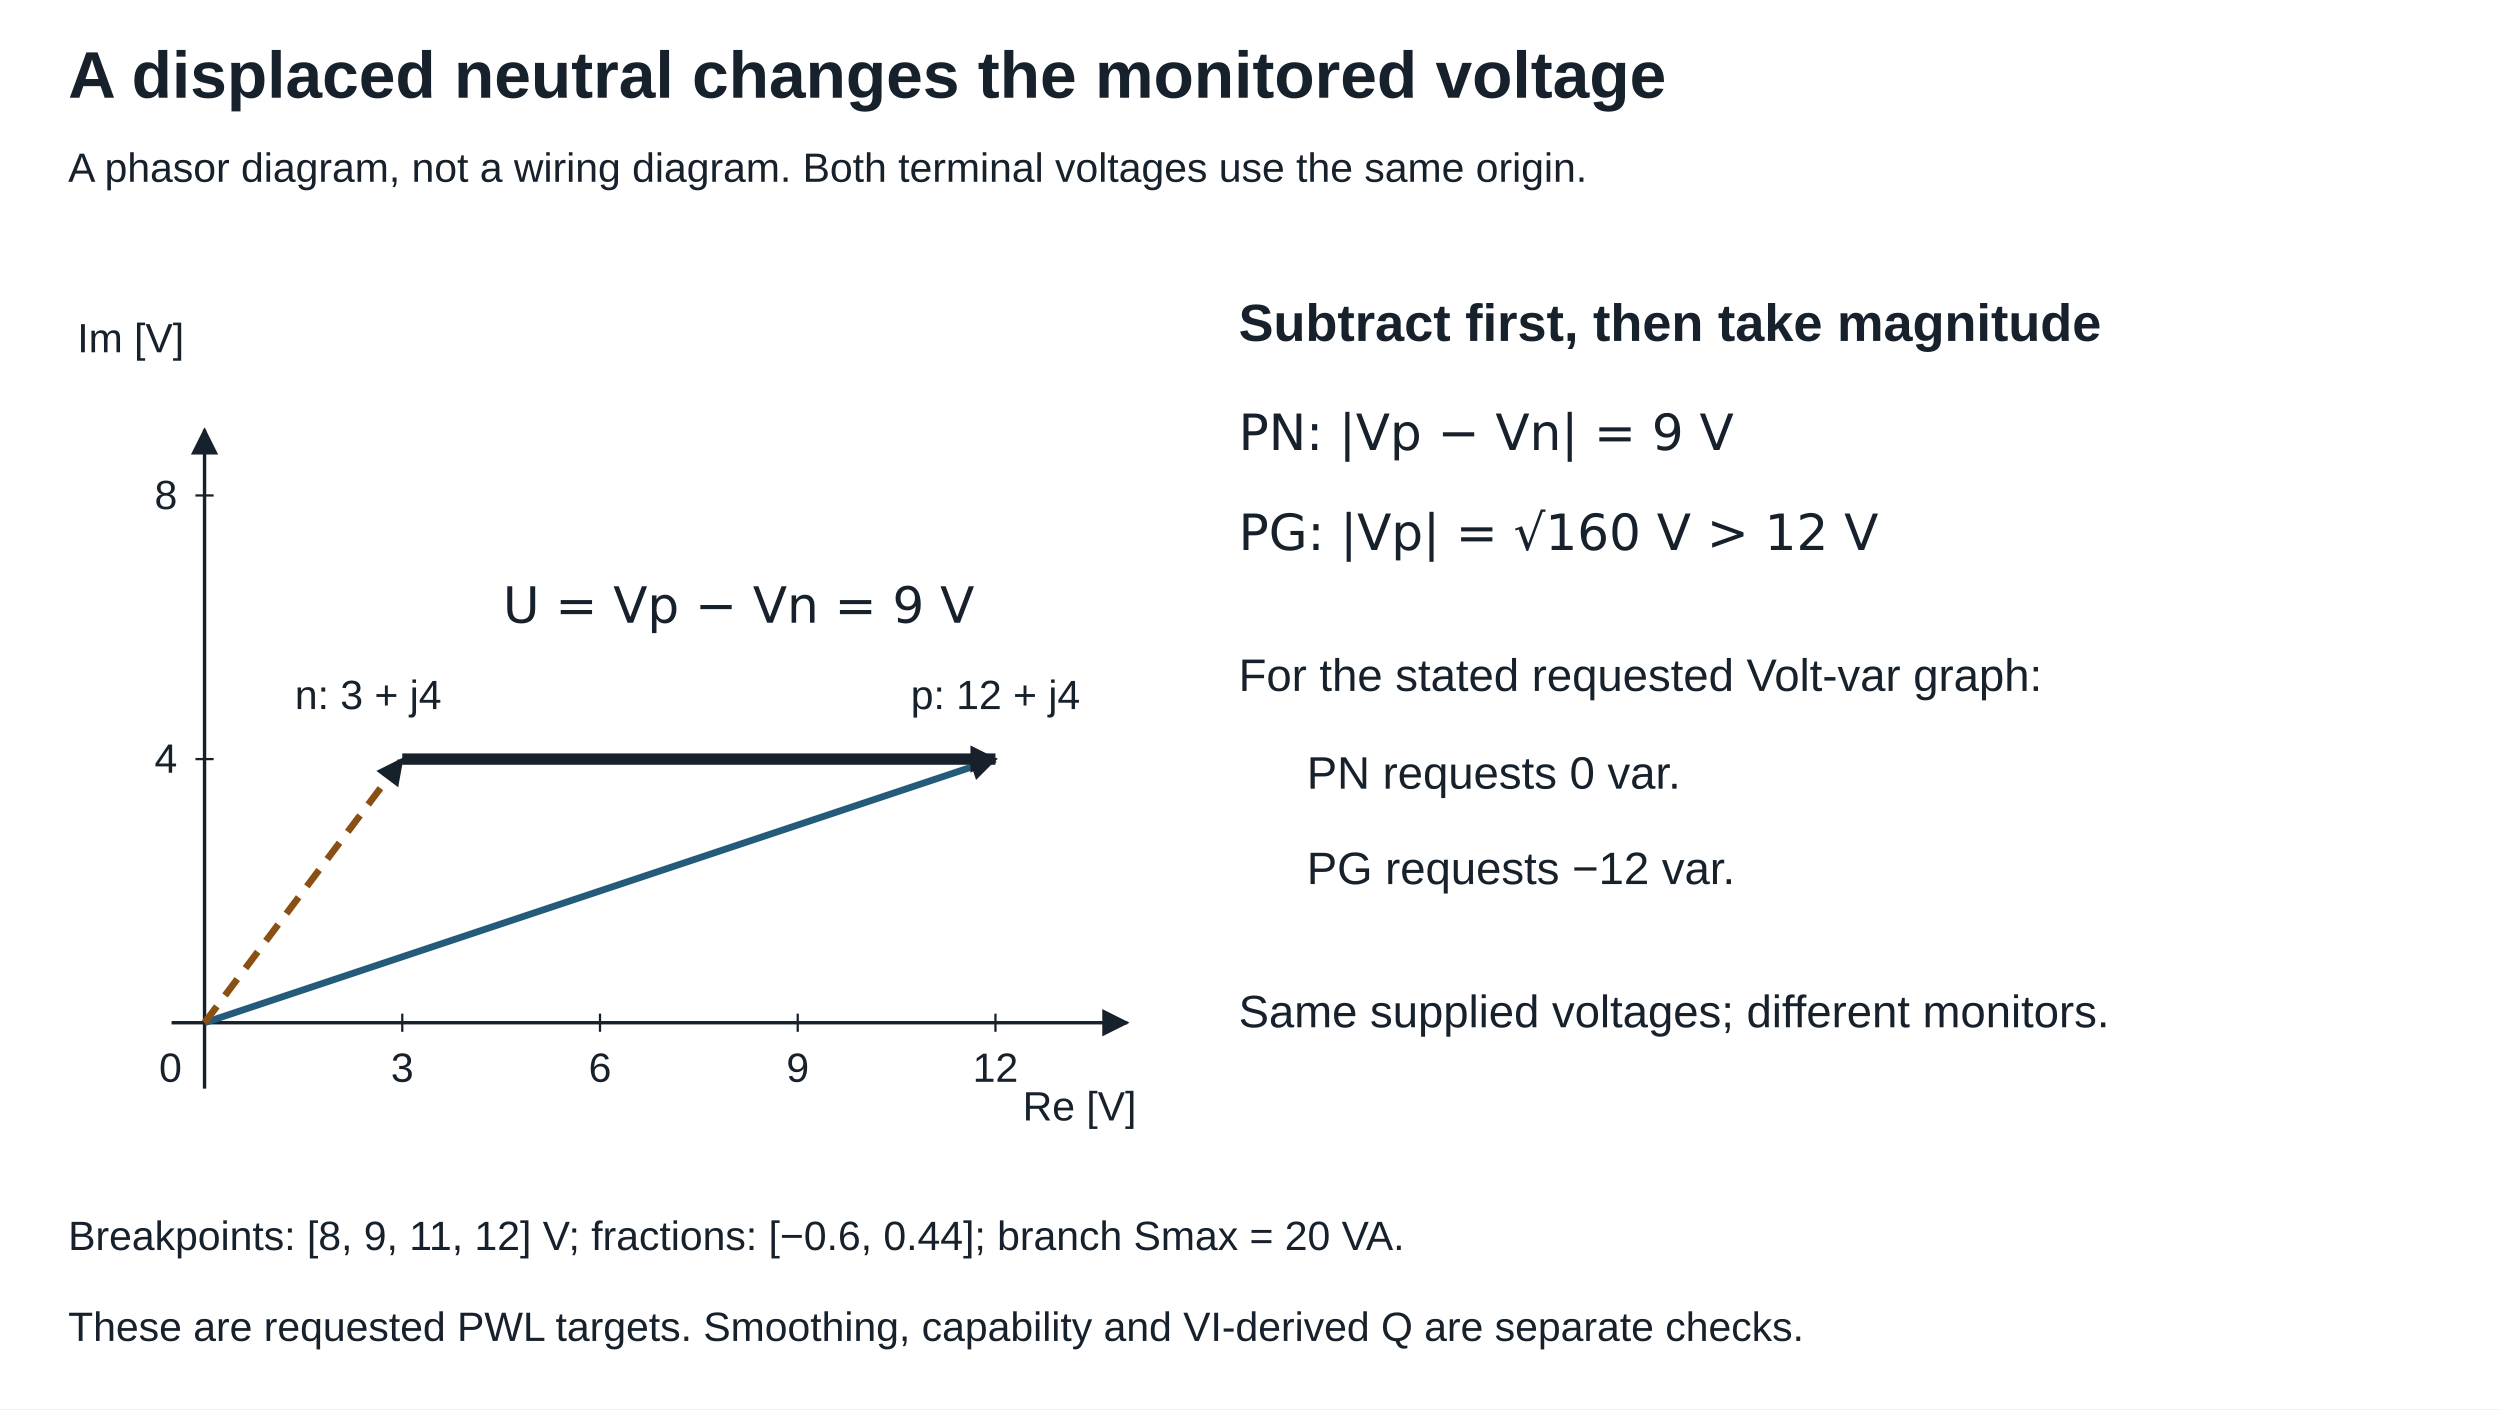
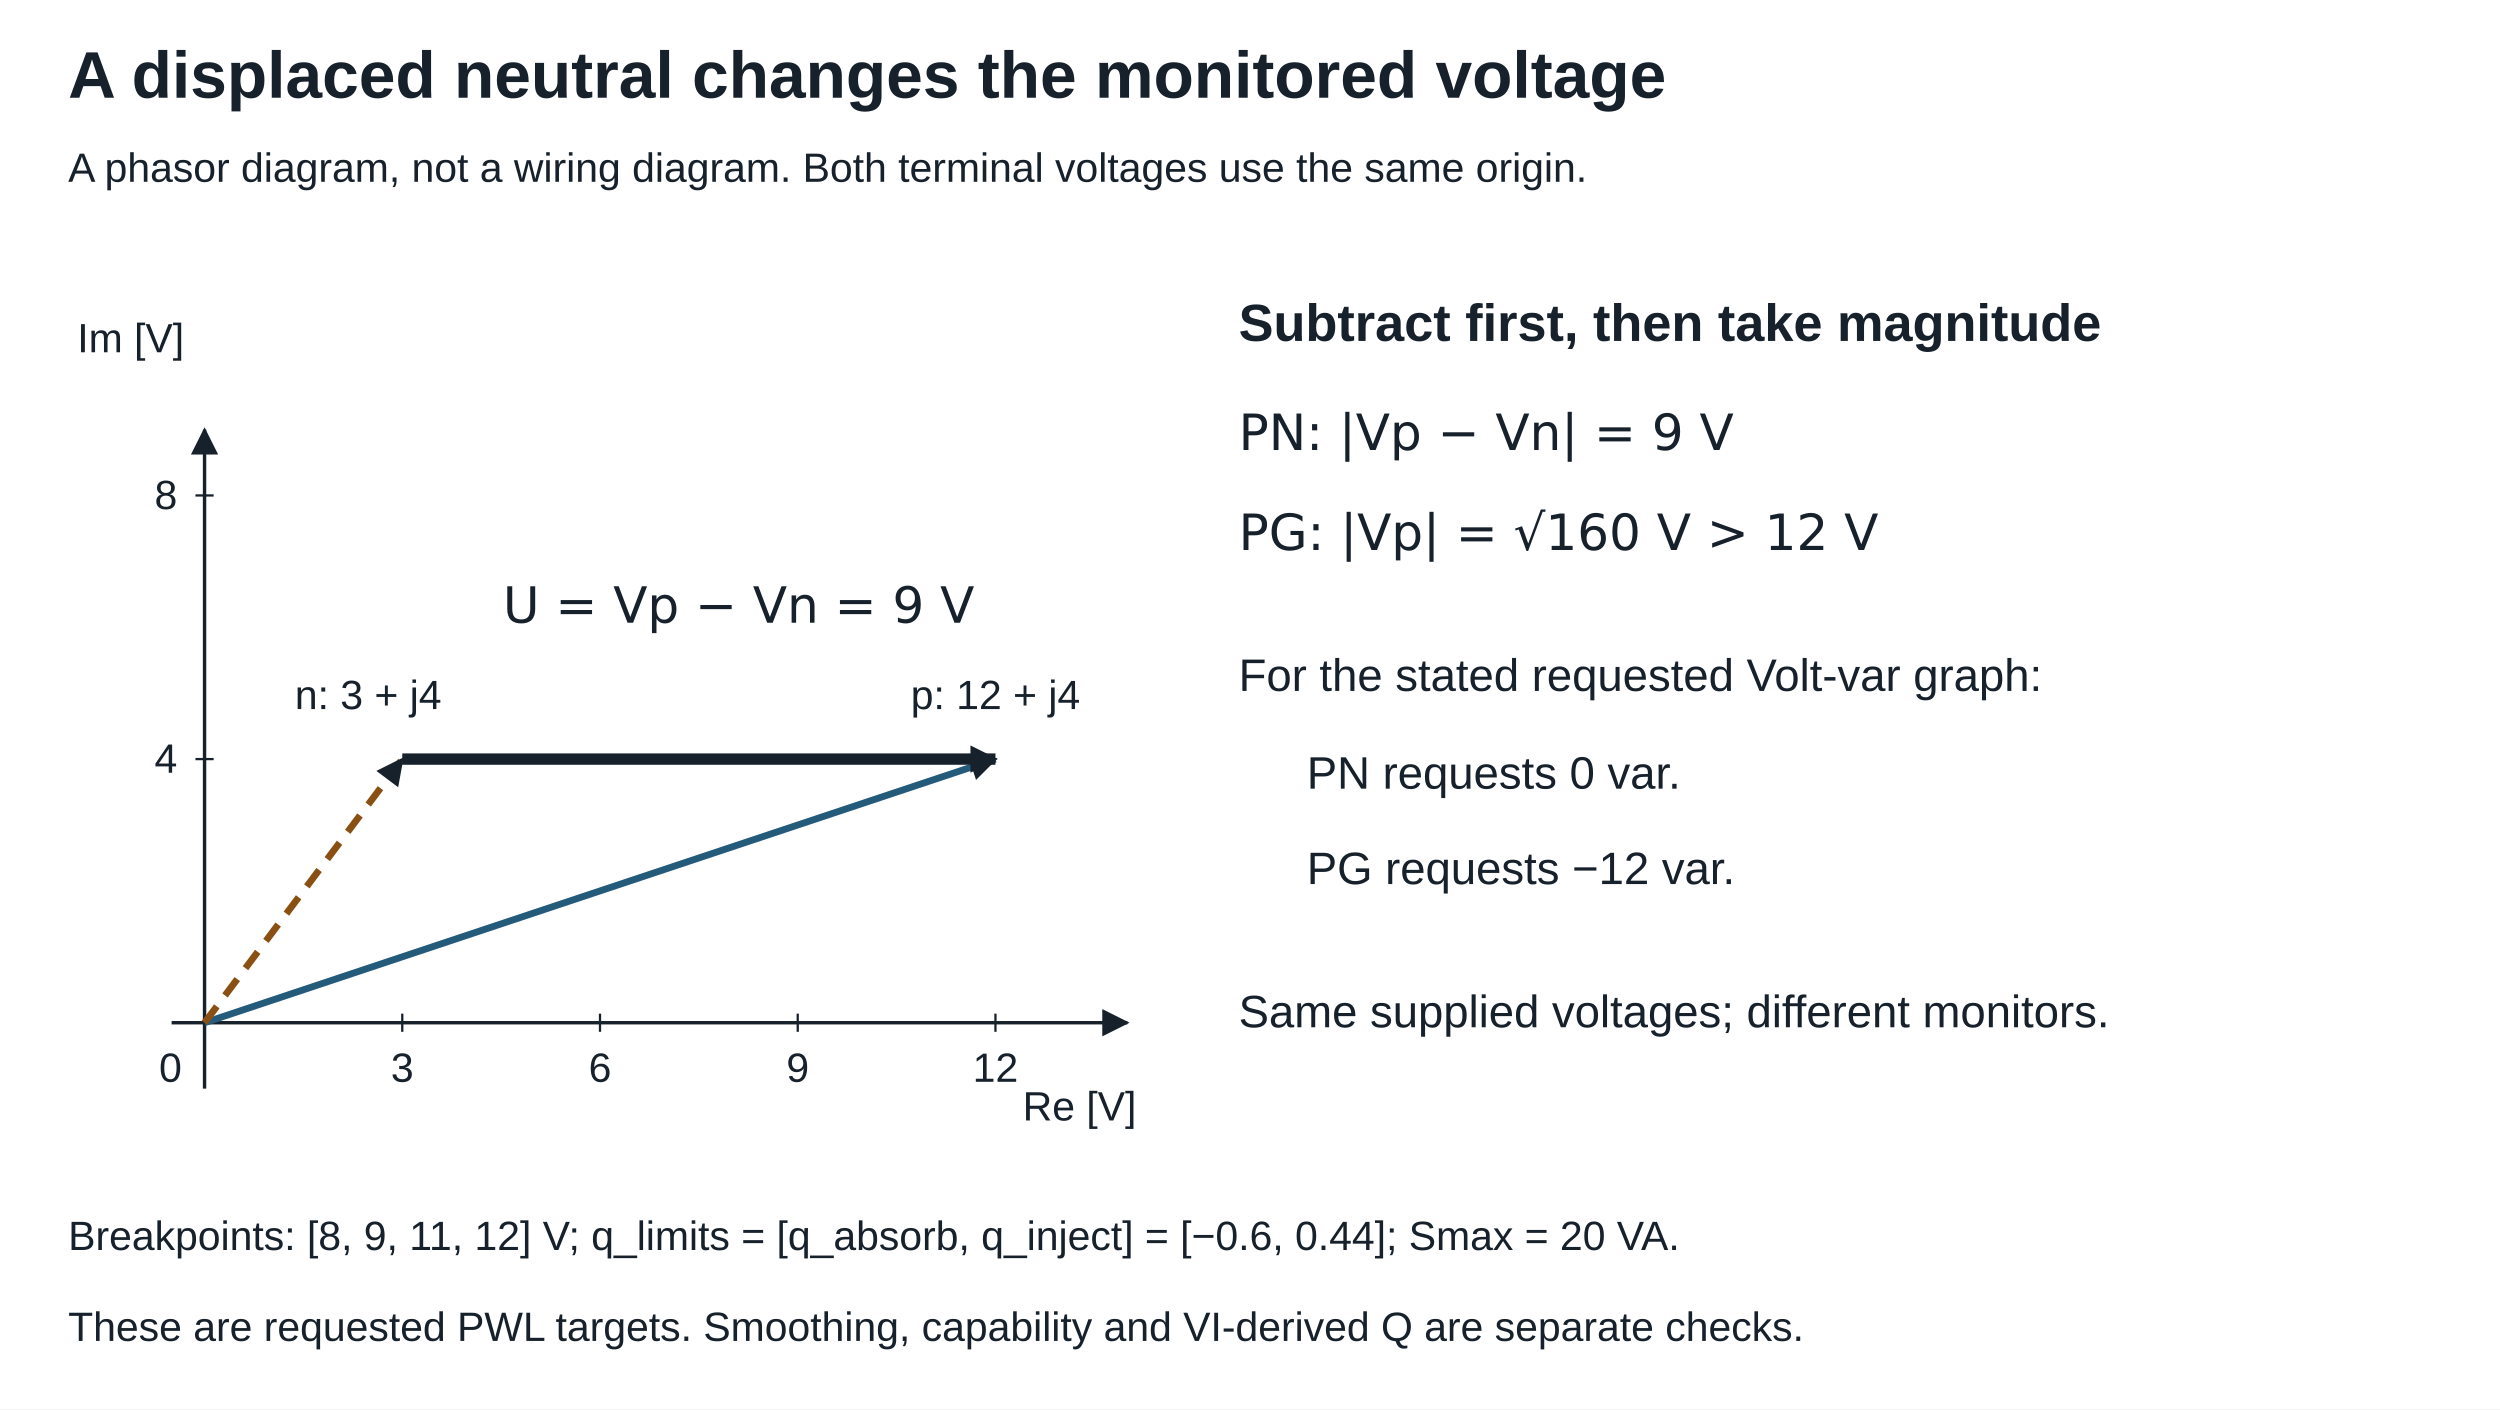
<svg xmlns="http://www.w3.org/2000/svg" width="1100" height="620" viewBox="0 0 1100 620">
  <rect width="1100" height="620" fill="white" />
  <style>text{font-family:Arial,sans-serif;fill:#17212b;font-size:20px}.title{font-size:29px;font-weight:bold}.head{font-size:23px;font-weight:bold}.small{font-size:18px}.math{font-family:DejaVu Sans,Arial,sans-serif;font-size:22px}</style>
  <defs>
    <marker id="arrow" markerUnits="userSpaceOnUse" markerWidth="12" markerHeight="12" refX="11" refY="6" orient="auto">
      <path d="M0 0 L12 6 L0 12 Z" fill="#17212b" />
    </marker>
  </defs>
  <text x="30" y="43" class="title" text-anchor="start">A displaced neutral changes the monitored voltage</text>
  <text x="30" y="80" class="small" text-anchor="start">A phasor diagram, not a wiring diagram. Both terminal voltages use the same origin.</text>
  <line x1="75.5" y1="450.0" x2="496.0" y2="450.0" stroke="#17212b" stroke-width="1.5" marker-end="url(#arrow)" />
  <line x1="90.0" y1="479.0" x2="90.0" y2="189.0" stroke="#17212b" stroke-width="1.5" marker-end="url(#arrow)" />
  <line x1="177.0" y1="446.0" x2="177.0" y2="454.0" stroke="#17212b" stroke-width="1" />
  <text x="177.0" y="476.0" class="small" text-anchor="middle">3</text>
  <line x1="264.0" y1="446.0" x2="264.0" y2="454.0" stroke="#17212b" stroke-width="1" />
  <text x="264.0" y="476.0" class="small" text-anchor="middle">6</text>
  <line x1="351.0" y1="446.0" x2="351.0" y2="454.0" stroke="#17212b" stroke-width="1" />
  <text x="351.0" y="476.0" class="small" text-anchor="middle">9</text>
  <line x1="438.0" y1="446.0" x2="438.0" y2="454.0" stroke="#17212b" stroke-width="1" />
  <text x="438.0" y="476.0" class="small" text-anchor="middle">12</text>
  <line x1="86.0" y1="334.0" x2="94.0" y2="334.0" stroke="#17212b" stroke-width="1" />
  <text x="78.0" y="340.0" class="small" text-anchor="end">4</text>
  <line x1="86.0" y1="218.0" x2="94.0" y2="218.0" stroke="#17212b" stroke-width="1" />
  <text x="78.0" y="224.0" class="small" text-anchor="end">8</text>
  <text x="34" y="155" class="small" text-anchor="start">Im [V]</text>
  <text x="500" y="493" class="small" text-anchor="end">Re [V]</text>
  <text x="80.0" y="476.0" class="small" text-anchor="end">0</text>
  <line x1="90.0" y1="450.0" x2="438.0" y2="334.0" stroke="#245b7a" stroke-width="3" marker-end="url(#arrow)" />
  <line x1="90.0" y1="450.0" x2="177.0" y2="334.0" stroke="#8a4f13" stroke-width="3" stroke-dasharray="9 6" marker-end="url(#arrow)" />
  <line x1="177.0" y1="334.0" x2="438.0" y2="334.0" stroke="#17212b" stroke-width="5" marker-end="url(#arrow)" />
  <text x="162.0" y="312.0" class="small" text-anchor="middle">n: 3 + j4</text>
  <text x="438.0" y="312.0" class="small" text-anchor="middle">p: 12 + j4</text>
  <text x="325" y="274.0" class="math" text-anchor="middle">U = Vp − Vn = 9 V</text>
  <text x="545" y="150" class="head" text-anchor="start">Subtract first, then take magnitude</text>
  <text x="545" y="198" class="math" text-anchor="start">PN: |Vp − Vn| = 9 V</text>
  <text x="545" y="242" class="math" text-anchor="start">PG: |Vp| = √160 V &gt; 12 V</text>
  <text x="545" y="304" class="" text-anchor="start">For the stated requested Volt-var graph:</text>
  <text x="575" y="347" class="" text-anchor="start">PN requests 0 var.</text>
  <text x="575" y="389" class="" text-anchor="start">PG requests −12 var.</text>
  <text x="545" y="452" class="" text-anchor="start">Same supplied voltages; different monitors.</text>
-   <text x="30" y="550" class="small" text-anchor="start">Breakpoints: [8, 9, 11, 12] V; fractions: [−0.6, 0.44]; branch Smax = 20 VA.</text>
+   <text x="30" y="550" class="small" text-anchor="start">Breakpoints: [8, 9, 11, 12] V; q_limits = [q_absorb, q_inject] = [−0.6, 0.44]; Smax = 20 VA.</text>
  <text x="30" y="590" class="small" text-anchor="start">These are requested PWL targets. Smoothing, capability and VI-derived Q are separate checks.</text>
</svg>
